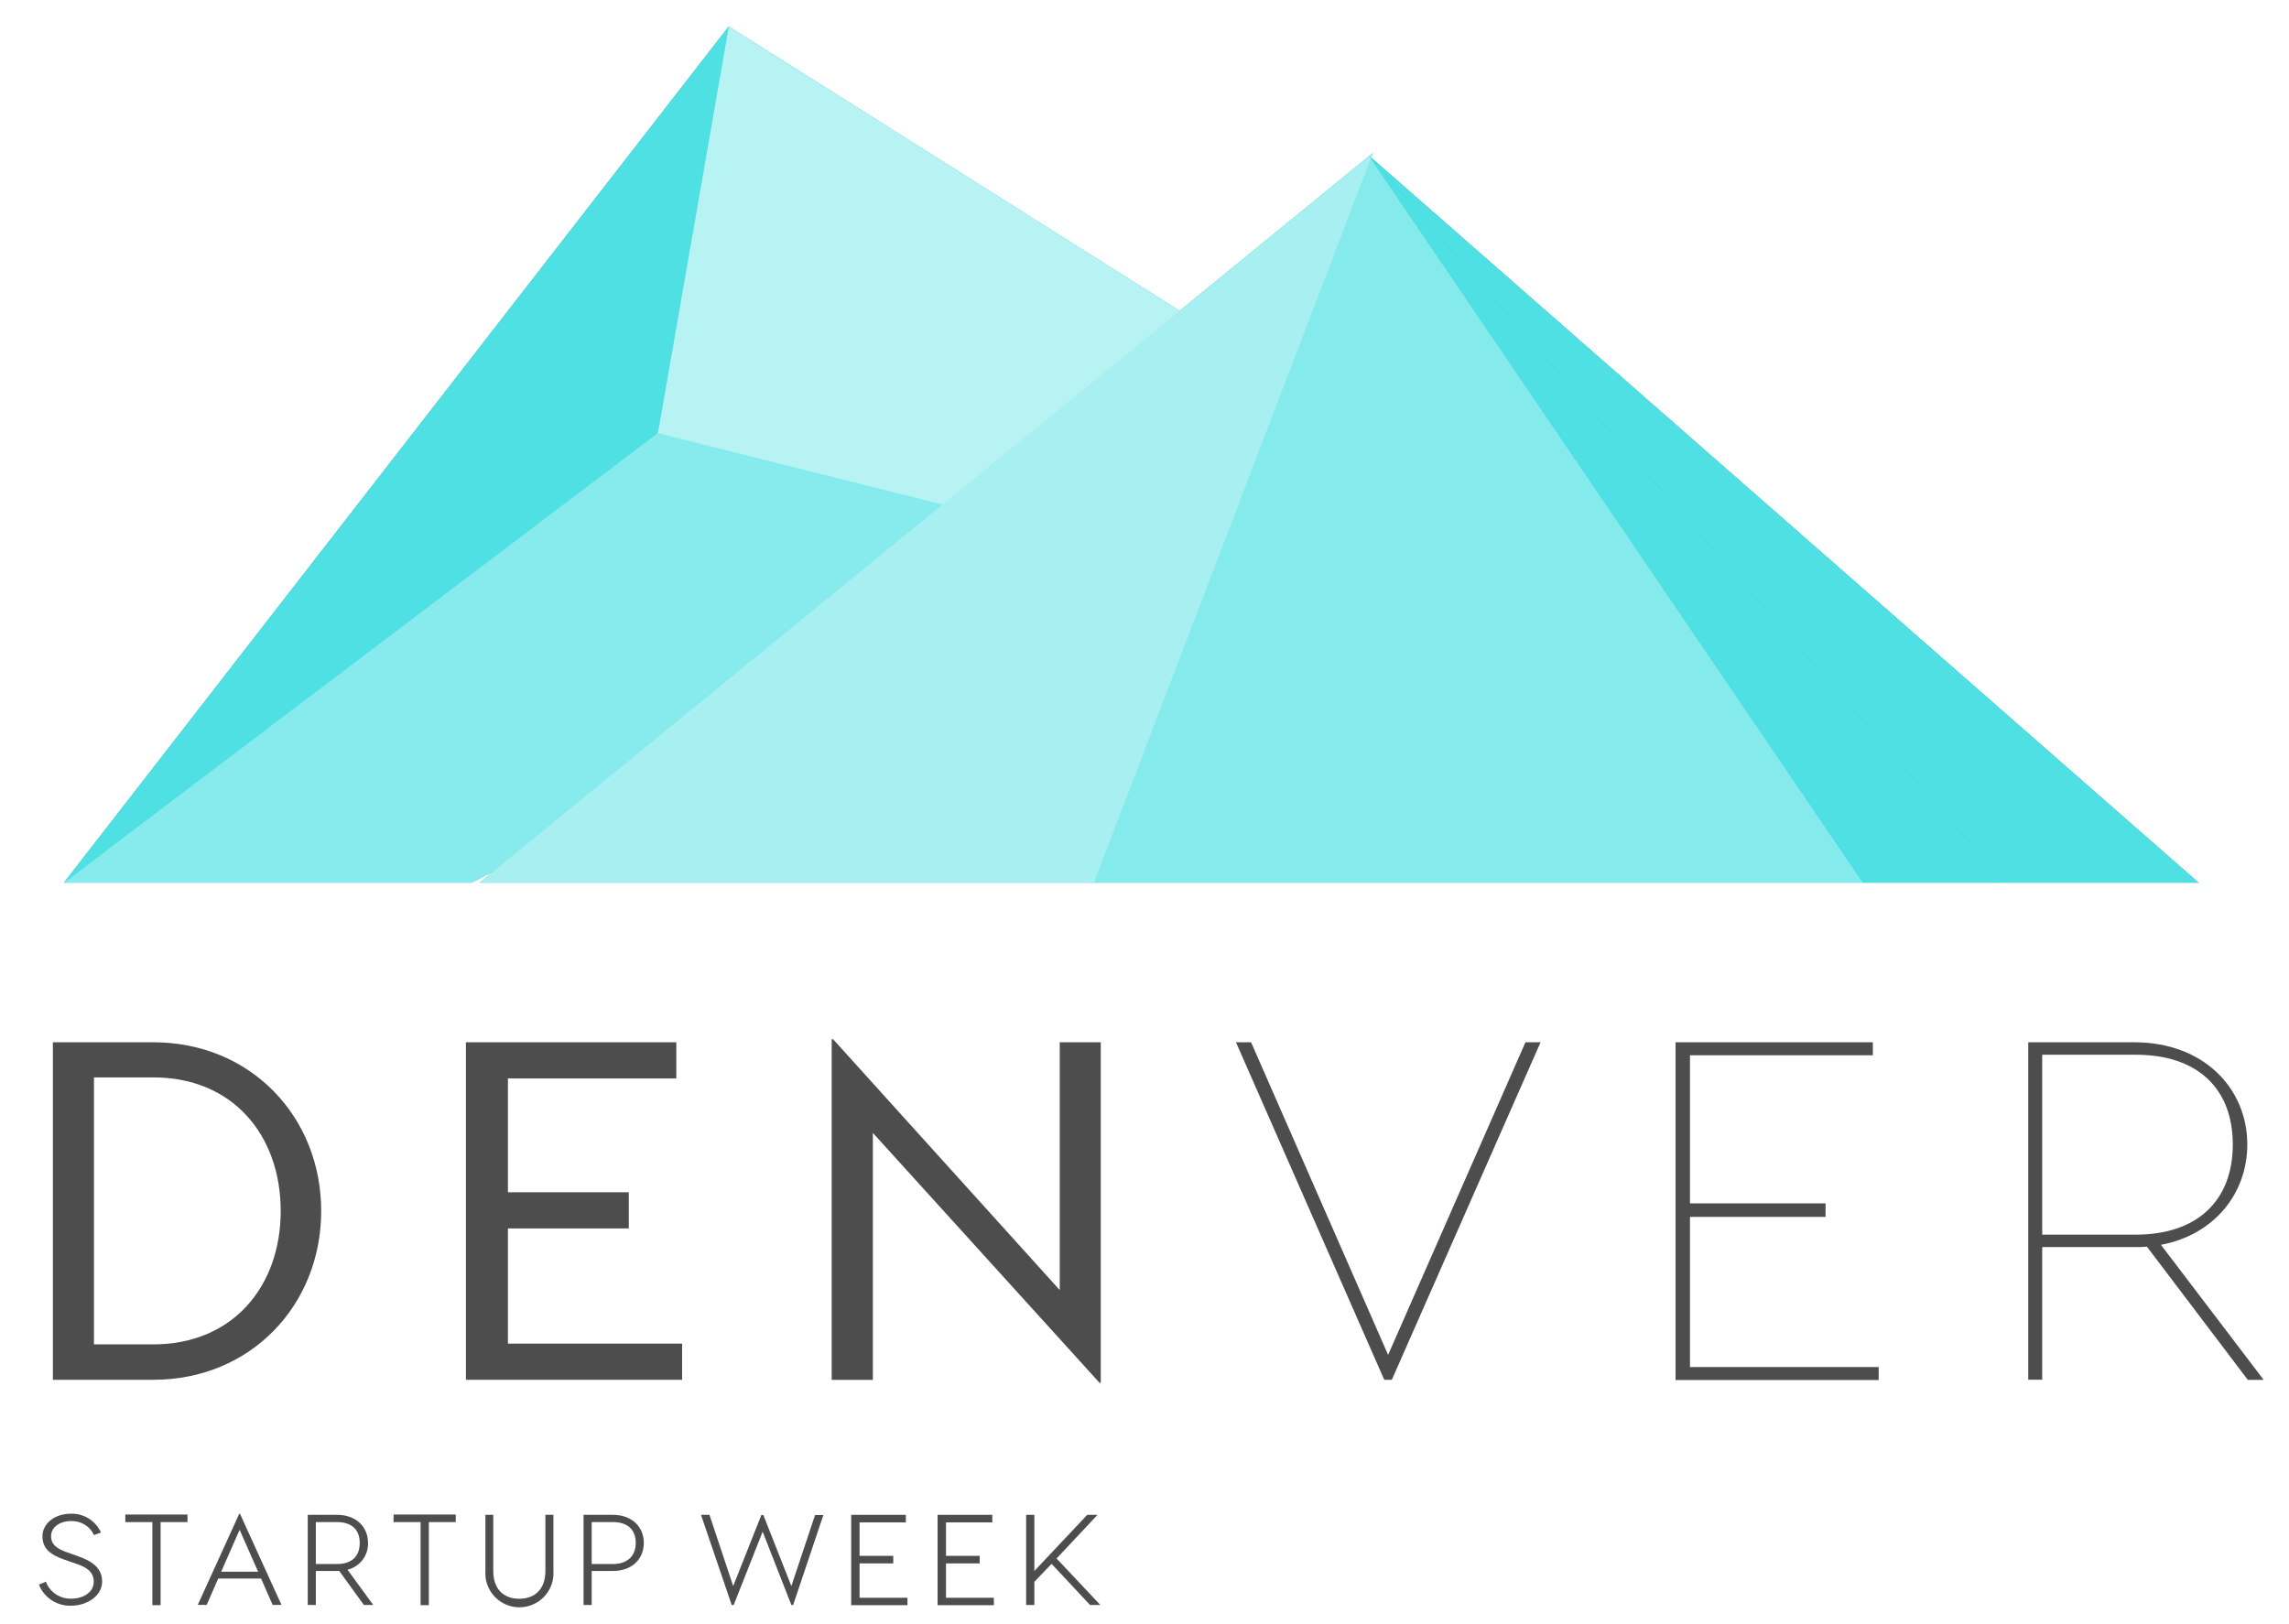
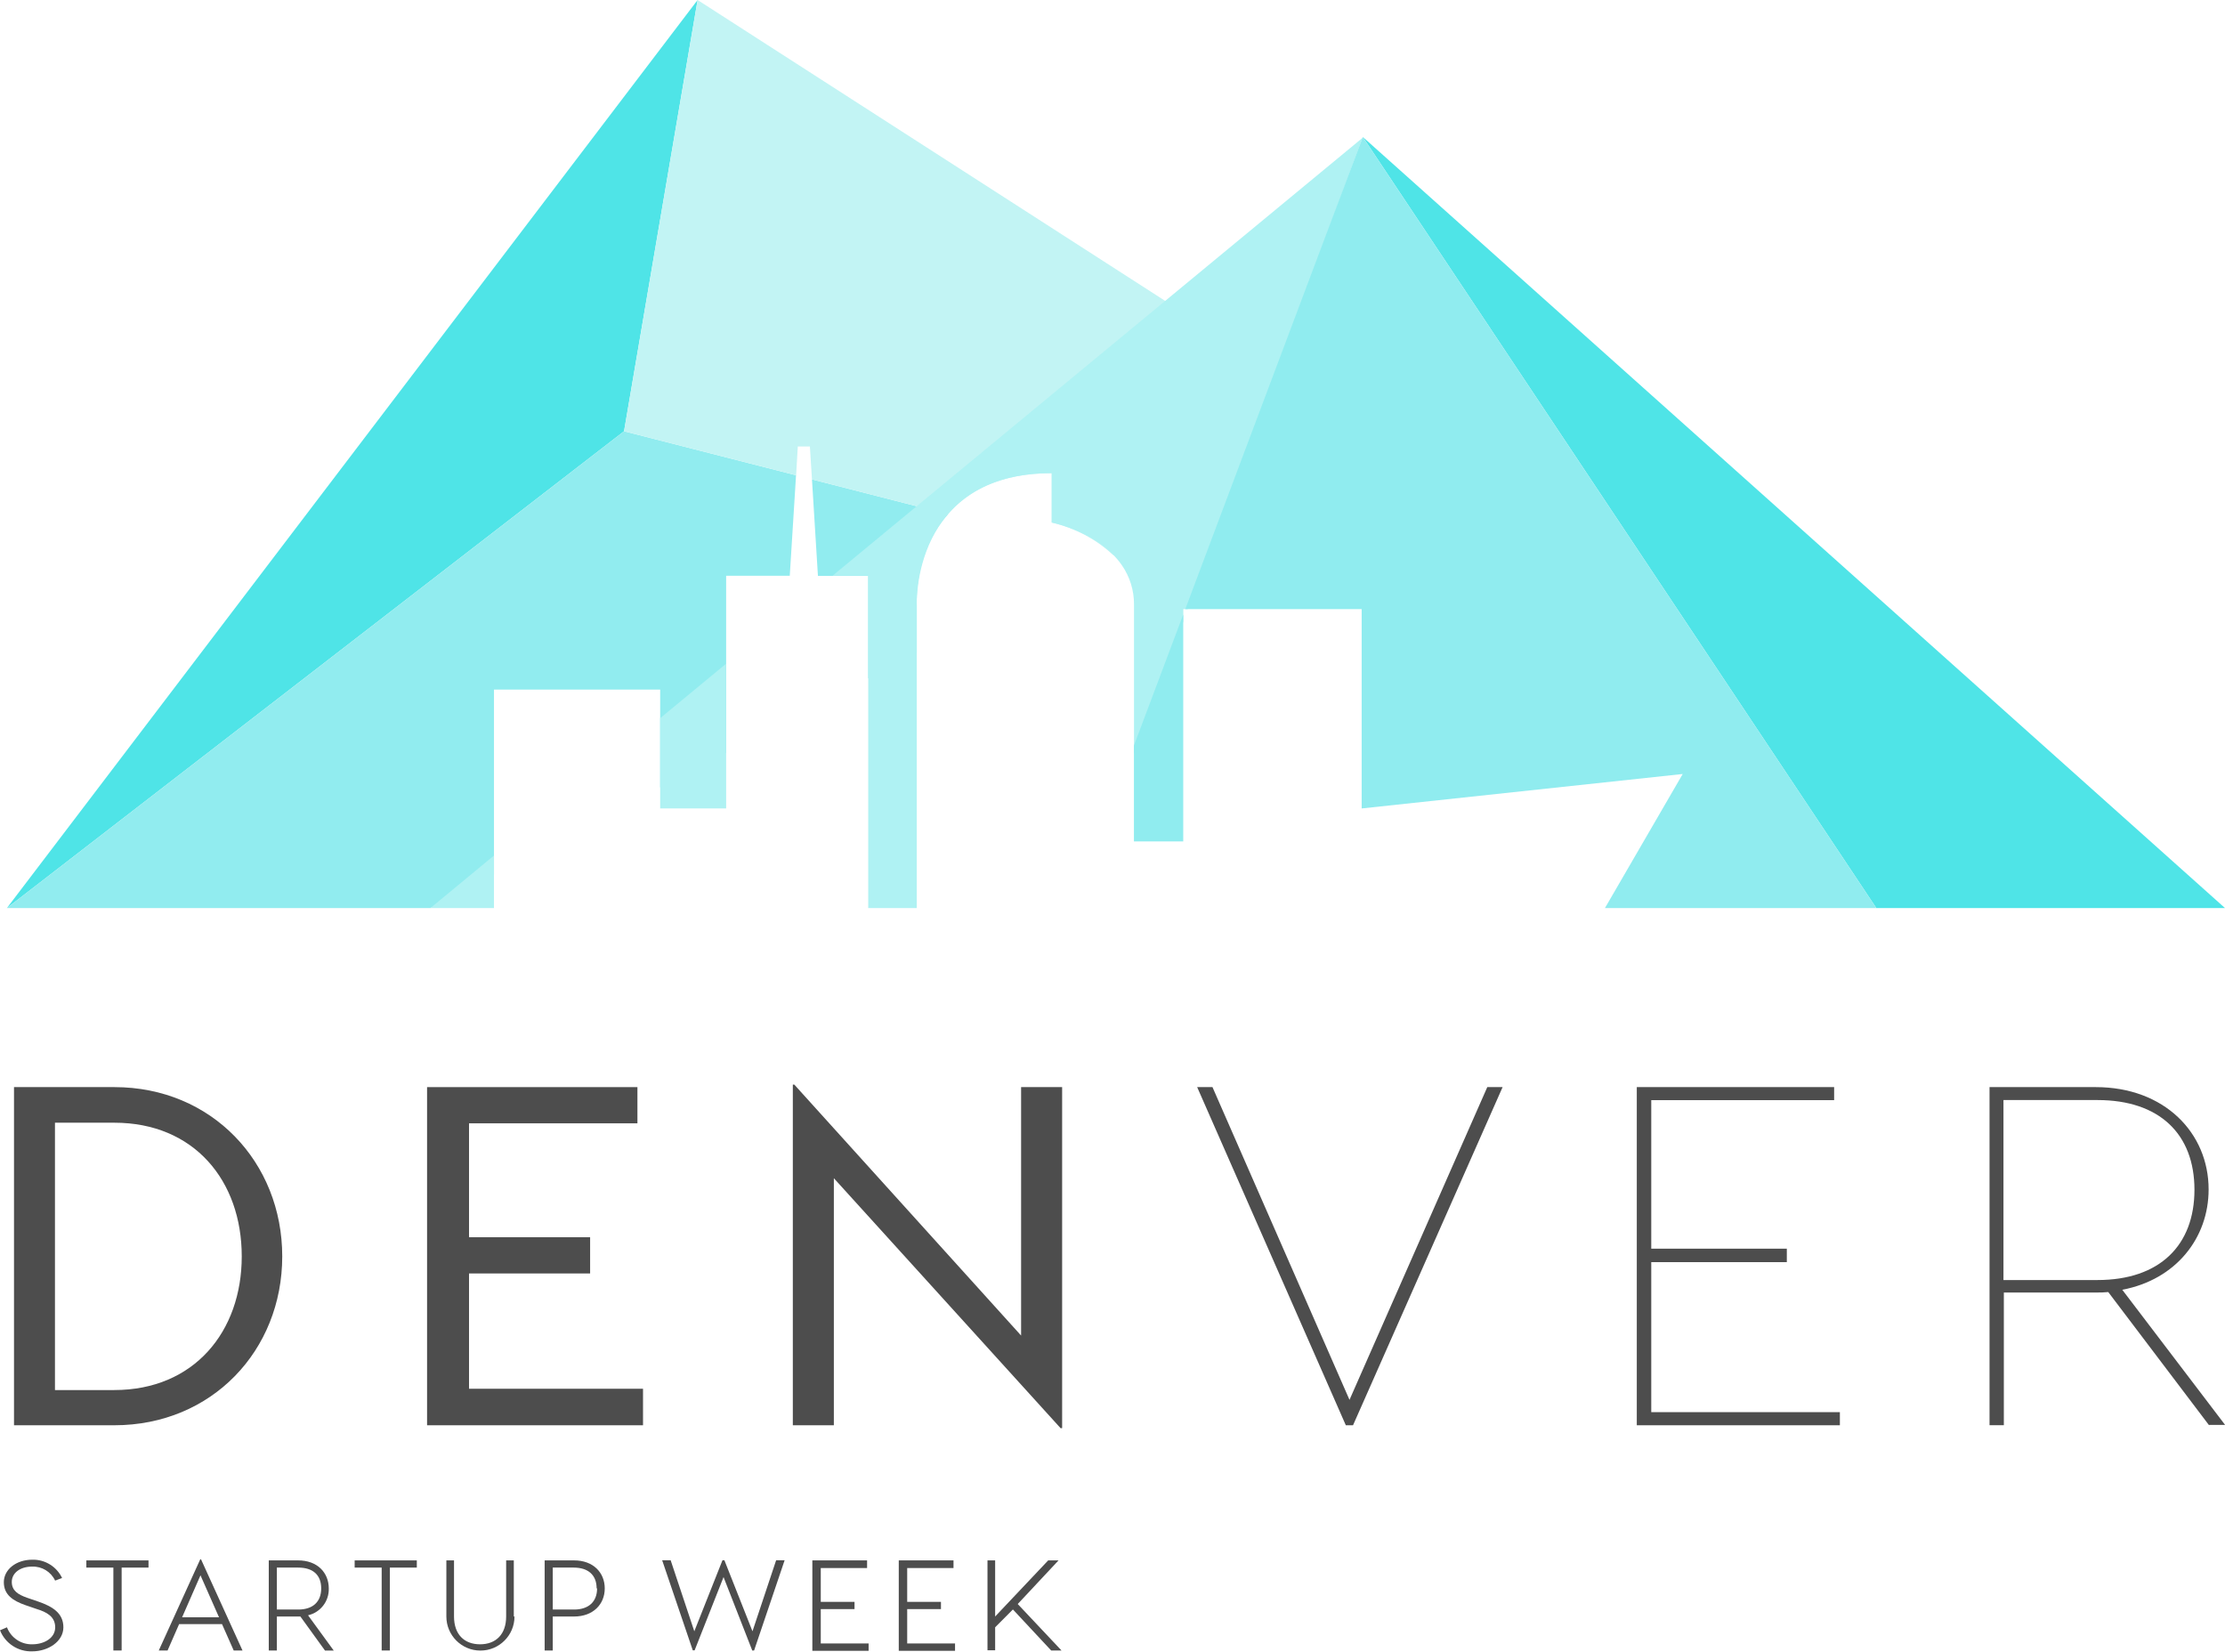
- <svg xmlns="http://www.w3.org/2000/svg" viewBox="0 0 303.02 215">
+ <svg xmlns="http://www.w3.org/2000/svg" viewBox="0 0 290.66 215.71">
  <defs>
-     <style>.a{isolation:isolate;}.b{fill:#c2c2c2;}.c{fill:#a5a5a5;}.d{fill:#dbdbdb;}.e{fill:#c1c1c1;}.f{fill:#d2d2d2;}.g{fill:#05d3d8;mix-blend-mode:overlay;}.h{fill:#4d4d4d;}</style>
+     <style>.a{fill:#4d4d4d;}.b{fill:#4fe4e7;}.c{fill:#91ecef;}.d{fill:#c2f4f4;}.e{fill:#aff2f3;}.f{fill:#90ecef;}</style>
  </defs>
-   <g class="a">
-     <polyline class="b" points="62.43 116.87 148.3 72.7 87.22 56.6 8.46 116.87" />
-     <polygon class="c" points="8.46 116.87 87.09 57.34 96.47 3.5 8.46 116.87" />
-     <polygon class="d" points="96.47 3.5 87.09 57.34 148.3 72.7 212.78 76.85 96.47 3.5" />
-     <polygon class="e" points="181.22 20.6 246.64 116.87 144.28 116.87 181.22 20.6" />
-     <polygon class="f" points="181.75 20.24 144.81 116.87 63.49 116.87 181.75 20.24" />
-     <polygon class="c" points="291.06 116.87 291.06 116.87 265.39 116.87 181.22 20.6 291.06 116.87" />
-     <polygon class="c" points="265.39 116.87 246.64 116.87 181.22 20.6 265.39 116.87" />
-     <polygon class="g" points="181.51 20.86 181.75 20.24 181.26 20.64 181.22 20.6 181.18 20.71 156.16 41.15 96.47 3.5 8.46 116.87 62.43 116.87 65.3 115.39 63.49 116.87 144.28 116.87 144.81 116.87 246.64 116.87 265.39 116.87 291.06 116.87 181.51 20.86" />
-     <path class="h" d="M42.52,160.34c0,12.45-9.32,22.35-22.23,22.35H7V138H20.29C33.2,138,42.52,147.88,42.52,160.34Zm-5.36,0c0-10-6.32-17.69-16.86-17.69H12.44V178h7.86C30.83,178,37.16,170.3,37.16,160.34Z" />
-     <path class="h" d="M90.3,177.9v4.79H61.68V138H89.53v4.79H67.24v15.07h16v4.79h-16V177.9H90.3Z" />
-     <path class="h" d="M145.74,183.08h-0.19l-30-33.08v32.7H110.1V137.6h0.19l30,33.21V138h5.43v45.09Z" />
-     <path class="h" d="M184.25,182.69h-1L163.62,138h2l18.14,41.39L201.94,138h2Z" />
-     <path class="h" d="M248.7,181v1.72H221.81V138h26.12v1.72H223.72v19.61h17.95v1.79H223.72V181h25Z" />
-     <path class="h" d="M297.56,182.69l-13.35-17.63a14.32,14.32,0,0,1-1.66.06h-12.2v17.56H268.5V138h14.05c9.13,0,14.95,6.07,14.95,13.54,0,6.45-4.34,11.94-11.43,13.28l13.6,17.88h-2.11Zm-14.82-19.22c8.24,0,12.84-4.6,12.84-11.94s-4.6-11.88-12.84-11.88H270.35v23.82h12.39Z" />
-     <path class="h" d="M13.37,202.91l-0.92.34a3.23,3.23,0,0,0-3-1.86c-1.62,0-2.69.87-2.69,2s0.82,1.67,2,2.1L10.2,206c1.87,0.65,3.32,1.52,3.32,3.41s-2,3.19-4.11,3.19a4.43,4.43,0,0,1-4.26-2.79l0.92-.39a3.49,3.49,0,0,0,3.34,2.25c1.59,0,3-.82,3-2.25s-1.16-2-2.45-2.42l-1.48-.51c-1.65-.58-2.86-1.36-2.86-3.07s1.62-3,3.77-3A4.24,4.24,0,0,1,13.37,202.91Z" />
-     <path class="h" d="M24.82,201.53H21.26v11H20.17v-11H16.59v-1h8.23v1Z" />
-     <path class="h" d="M34.56,209H28.89l-1.53,3.49H26.18l5.49-12.06h0.1l5.49,12.06H36.09Zm-0.39-.9-2.45-5.55-2.44,5.55h4.89Z" />
-     <path class="h" d="M48.17,212.5L44.91,208h-3.1v4.5H40.74V200.57h3.89c2.54,0,4.09,1.62,4.09,3.71A3.53,3.53,0,0,1,46,207.83l3.41,4.67H48.17Zm-6.36-5.42h2.81c1.93,0,3-1,3-2.79s-1.09-2.76-3-2.76H41.81v5.55Z" />
-     <path class="h" d="M60.33,201.53H56.77v11H55.68v-11H52.1v-1h8.23v1Z" />
-     <path class="h" d="M73.26,208a4.51,4.51,0,1,1-9,0v-7.43H65.3V208c0,2.39,1.36,3.68,3.44,3.68s3.46-1.29,3.46-3.68v-7.43h1.06V208Z" />
-     <path class="h" d="M85.23,204.29c0,2.11-1.55,3.71-4.09,3.71H78.33v4.5H77.25V200.57h3.89C83.68,200.57,85.23,202.19,85.23,204.29Zm-1.07,0c0-1.76-1.09-2.76-3-2.76H78.33v5.55h2.81C83.07,207.08,84.16,206,84.16,204.29Z" />
-     <path class="h" d="M105,212.5h-0.24l-3.8-9.7-3.83,9.7H96.86l-4.06-11.93h1.12L97.06,210l3.73-9.41h0.26l3.71,9.41,3.14-9.41H109Z" />
-     <path class="h" d="M120.13,211.53v1h-7.45V200.57h7.24v1h-6.13V206h4.46v1h-4.46v4.55h6.34Z" />
-     <path class="h" d="M131.57,211.53v1h-7.45V200.57h7.24v1h-6.13V206h4.46v1h-4.46v4.55h6.34Z" />
-     <path class="h" d="M139.87,206.35l5.79,6.15H144.3l-5.09-5.44-2.28,2.37v3.07h-1.09V200.57h1.09V208l7-7.43h1.36Z" />
-   </g>
+   <path class="a" d="M36.87,164.11c0,12.29-9.2,22.06-21.94,22.06H1.83V142H14.94C27.67,142,36.87,151.82,36.87,164.11Zm-5.29,0c0-9.9-6.24-17.46-16.64-17.46H7.18v34.92h7.75C25.34,181.57,31.58,173.94,31.58,164.11Z" />
+   <path class="a" d="M84,181.44v4.73H55.79V142H83.27v4.73h-22v14.88H77.09v4.73H61.27v15.06H84Z" />
+   <path class="a" d="M138.74,186.55h-0.19L108.93,153.9v32.27h-5.36v-44.5h0.19l29.63,32.78V142h5.36v44.5Z" />
+   <path class="a" d="M176.75,186.17h-0.94L156.39,142h2l17.9,40.85,18-40.85h2Z" />
+   <path class="a" d="M240.35,184.47v1.7H213.82V142H239.6v1.7H215.71V163.1h17.71v1.76H215.71v19.6h24.65Z" />
+   <path class="a" d="M288.58,186.17l-13.17-17.4a14.13,14.13,0,0,1-1.64.06h-12v17.33H259.9V142h13.87c9,0,14.75,6,14.75,13.36,0,6.37-4.29,11.79-11.28,13.11l13.43,17.65h-2.08ZM274,167.2c8.13,0,12.67-4.54,12.67-11.79s-4.54-11.72-12.67-11.72H261.72V167.2H274Z" />
+   <path class="a" d="M8.11,206.12l-0.91.34a3.19,3.19,0,0,0-3-1.83c-1.6,0-2.66.86-2.66,2s0.81,1.65,2,2.07L5,209.2c1.85,0.64,3.28,1.5,3.28,3.36s-2,3.14-4.05,3.14A4.37,4.37,0,0,1,0,212.95l0.91-.39a3.44,3.44,0,0,0,3.3,2.22c1.56,0,3-.81,3-2.22s-1.14-2-2.42-2.39l-1.46-.5c-1.63-.57-2.83-1.35-2.83-3s1.6-2.94,3.72-2.94A4.19,4.19,0,0,1,8.11,206.12Z" />
+   <path class="a" d="M19.4,204.76H15.89v10.83H14.81V204.76H11.28v-0.94H19.4v0.94Z" />
+   <path class="a" d="M29,212.14h-5.6l-1.51,3.45H20.74l5.42-11.91h0.1l5.42,11.91H30.53Zm-0.39-.89-2.42-5.48-2.4,5.48h4.83Z" />
+   <path class="a" d="M42.45,215.59l-3.21-4.44H36.17v4.44H35.11V203.82h3.84c2.51,0,4,1.6,4,3.67a3.49,3.49,0,0,1-2.71,3.5l3.36,4.61H42.45Zm-6.27-5.35h2.78c1.9,0,3-1,3-2.76s-1.08-2.72-3-2.72H36.17v5.48Z" />
+   <path class="a" d="M54.45,204.76H50.93v10.83H49.86V204.76H46.33v-0.94h8.12v0.94Z" />
+   <path class="a" d="M67.21,211.15a4.45,4.45,0,1,1-8.9,0v-7.33h1v7.33c0,2.35,1.35,3.63,3.4,3.63s3.41-1.28,3.41-3.63v-7.33h1v7.33Z" />
+   <path class="a" d="M79,207.48c0,2.08-1.53,3.67-4,3.67H72.21v4.44H71.15V203.82H75C77.49,203.82,79,205.41,79,207.48Zm-1.06,0c0-1.73-1.08-2.72-3-2.72H72.21v5.48H75C76.89,210.24,78,209.22,78,207.48Z" />
+   <path class="a" d="M98.51,215.59H98.27L94.52,206l-3.78,9.57H90.5l-4-11.77h1.11l3.09,9.28,3.68-9.28h0.25l3.67,9.28,3.09-9.28h1.11Z" />
+   <path class="a" d="M113.47,214.63v1h-7.35V203.82h7.15v1h-6.05v4.42h4.41v0.94h-4.41v4.49h6.26Z" />
+   <path class="a" d="M124.76,214.63v1h-7.35V203.82h7.15v1h-6.05v4.42h4.41v0.94h-4.41v4.49h6.26Z" />
+   <path class="a" d="M132.95,209.52l5.72,6.07h-1.35l-5-5.36L130,212.56v3H129V203.82H130v7.33l6.93-7.33h1.35Z" />
+   <polygon class="b" points="0.9 118.61 81.52 56.33 91.13 0 0.9 118.61" />
+   <polygon class="b" points="178.03 17.89 245.11 118.61 264.34 118.61 290.66 118.61 178.03 17.89" />
+   <path class="c" d="M119.76,85.27V79s-0.46-6.77,4.08-11.83l-17.77-4.55,0.78,12.6h6.57V88.6Z" />
+   <polygon class="c" points="64.53 105.6 64.53 90.07 86.24 90.07 86.24 102.86 94.86 98.34 94.86 75.21 103.17 75.21 103.99 62.08 81.52 56.33 0.9 118.61 56.23 118.61 64.53 114.25 64.53 105.6" />
+   <path class="d" d="M104.22,58.32h1.58l0.27,4.3,17.77,4.55c2.57-3,6.75-5.36,13.55-5.36v6.45a17.55,17.55,0,0,1,8,4.22l65,4.26L91.13,0,81.52,56.33,104,62.08Z" />
+   <polygon class="e" points="94.86 86.69 86.24 93.81 86.24 105.6 94.86 105.6 94.86 86.69" />
+   <path class="e" d="M113.42,75.21v43.4h6.34V79s-0.68-17.2,17.63-17.2v6.45s6.12,1.23,9.13,5.53A8.94,8.94,0,0,1,148.14,79V98.54l6.44-17.36V79.56h0.6L178,18,108.75,75.21h4.67Z" />
+   <polygon class="e" points="64.53 111.75 56.23 118.61 64.53 118.61 64.53 111.75" />
+   <polygon class="f" points="177.88 79.56 177.88 101.73 177.88 105.6 219.82 101.1 209.66 118.61 245.11 118.61 178.03 17.89 154.84 79.56 177.88 79.56" />
+   <polygon class="f" points="154.57 109.91 154.57 80.27 148.13 97.39 148.13 109.91 154.57 109.91" />
</svg>
